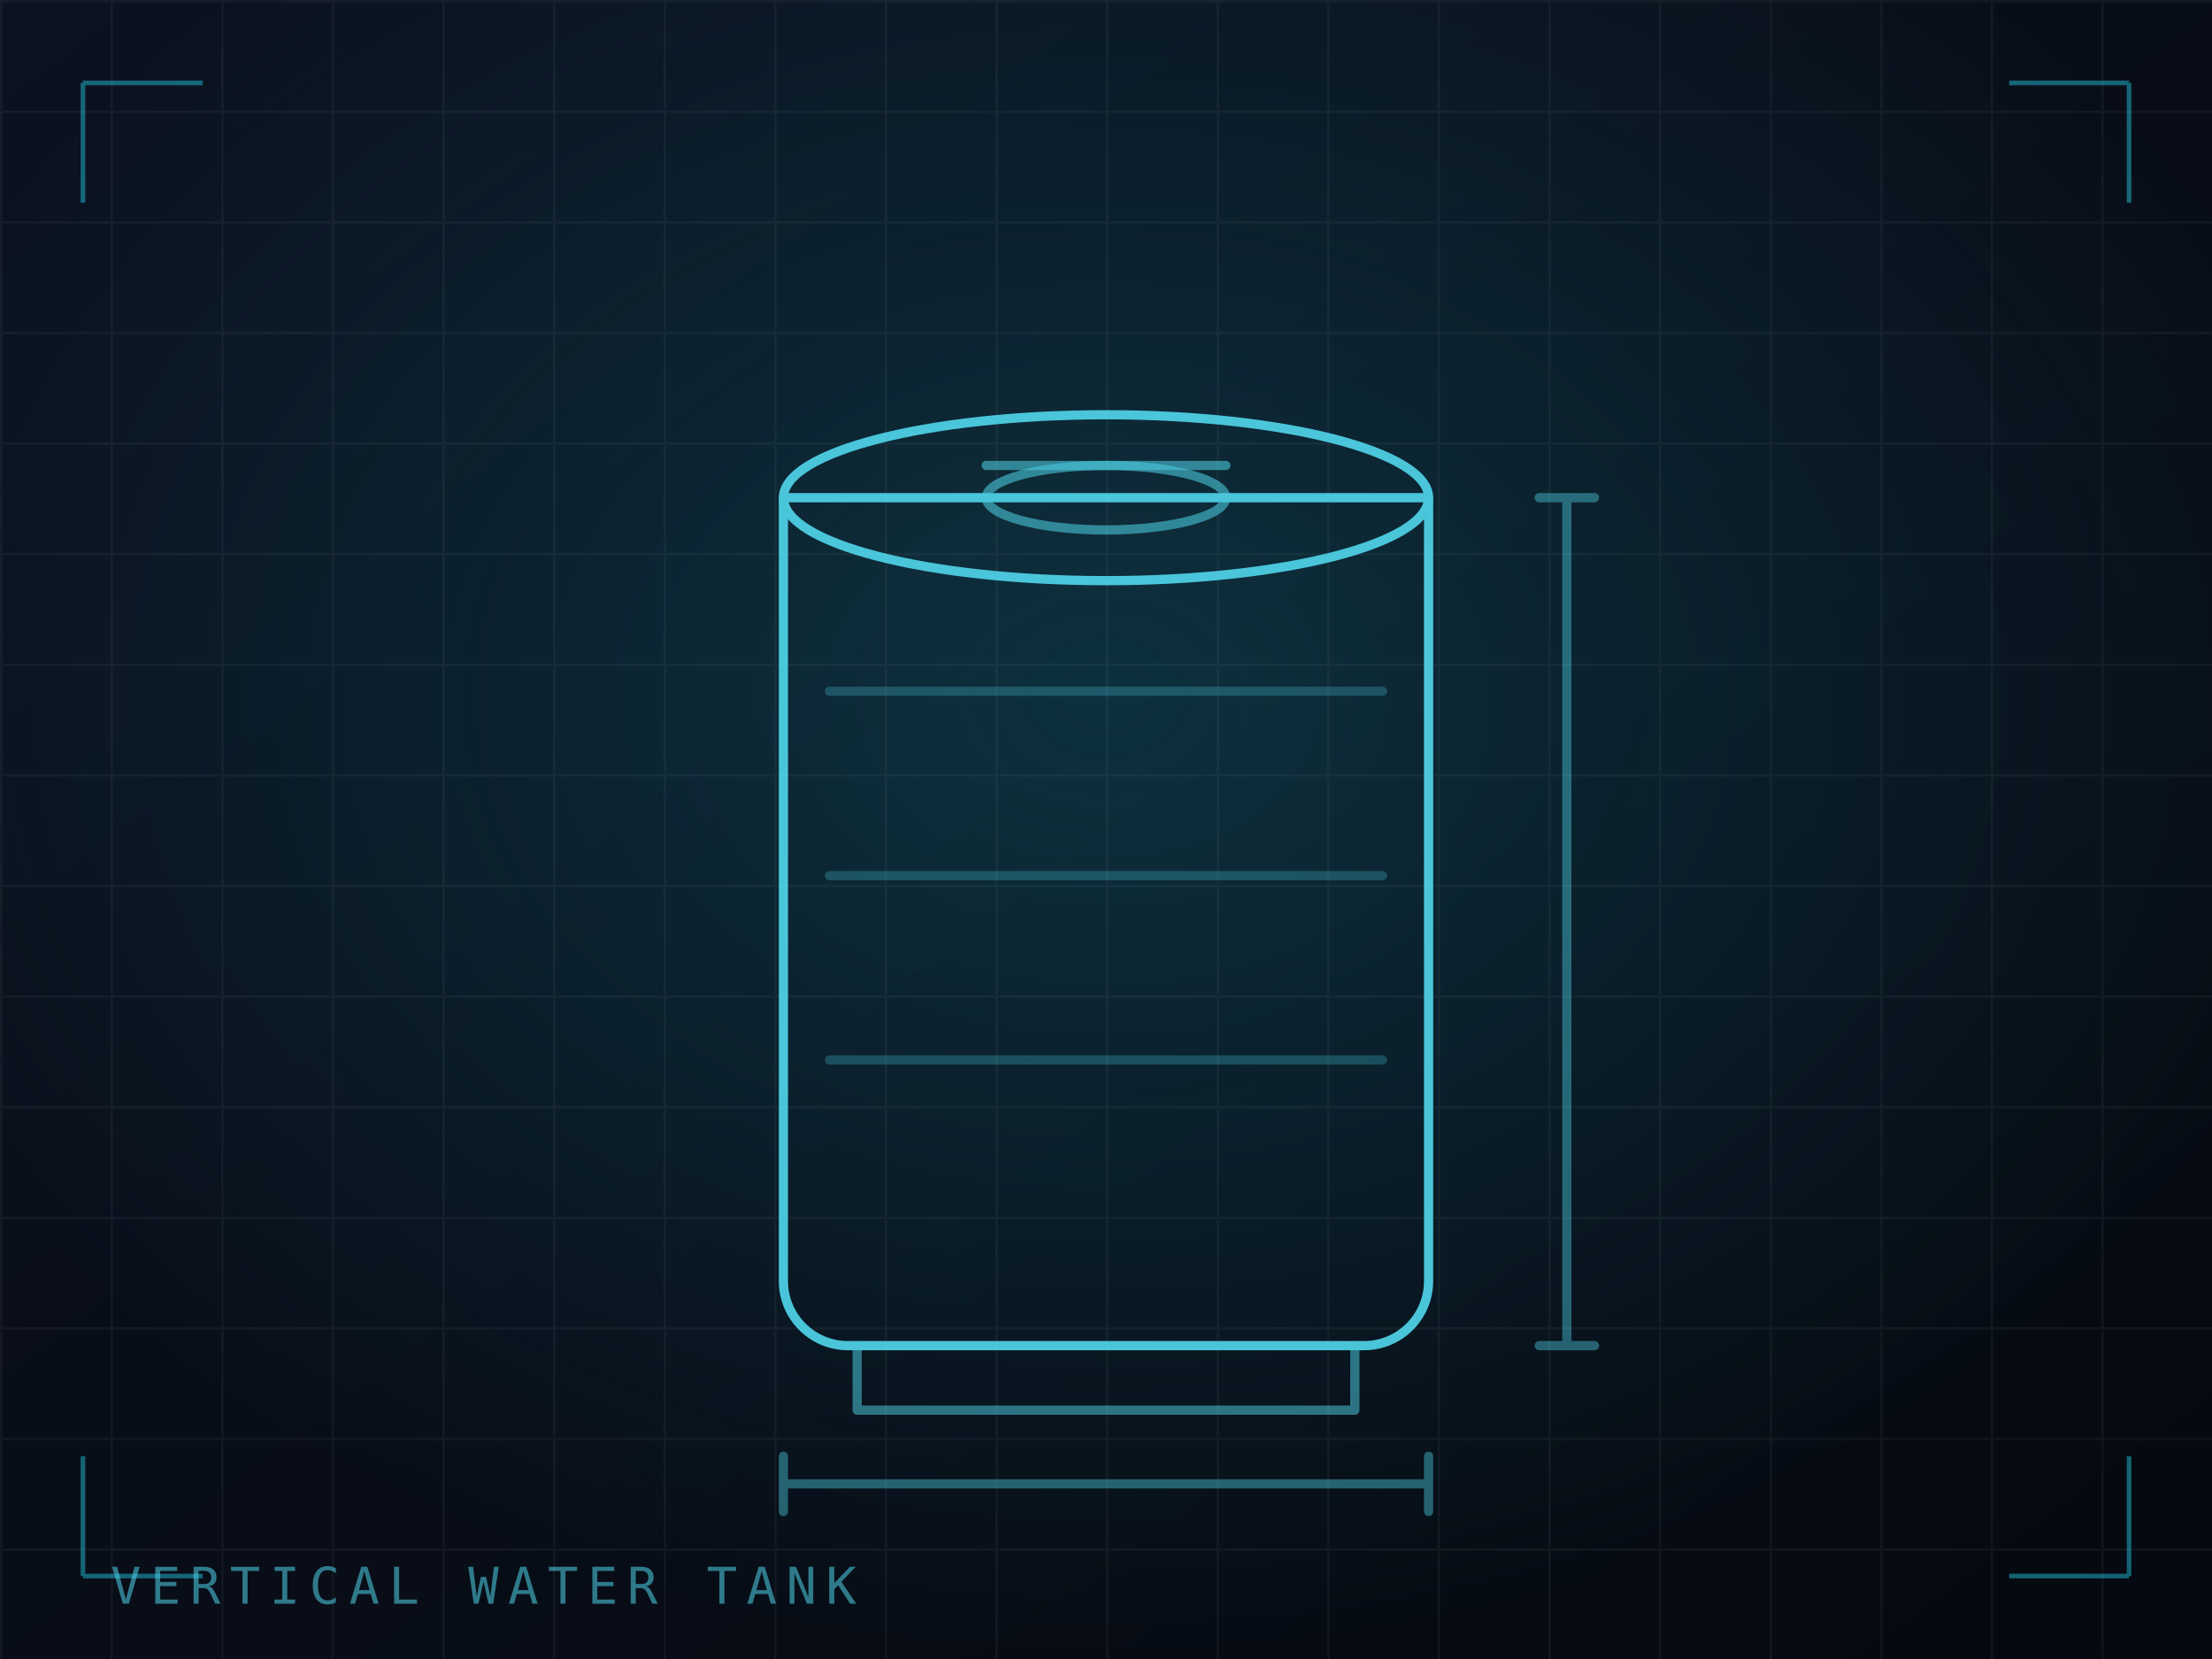
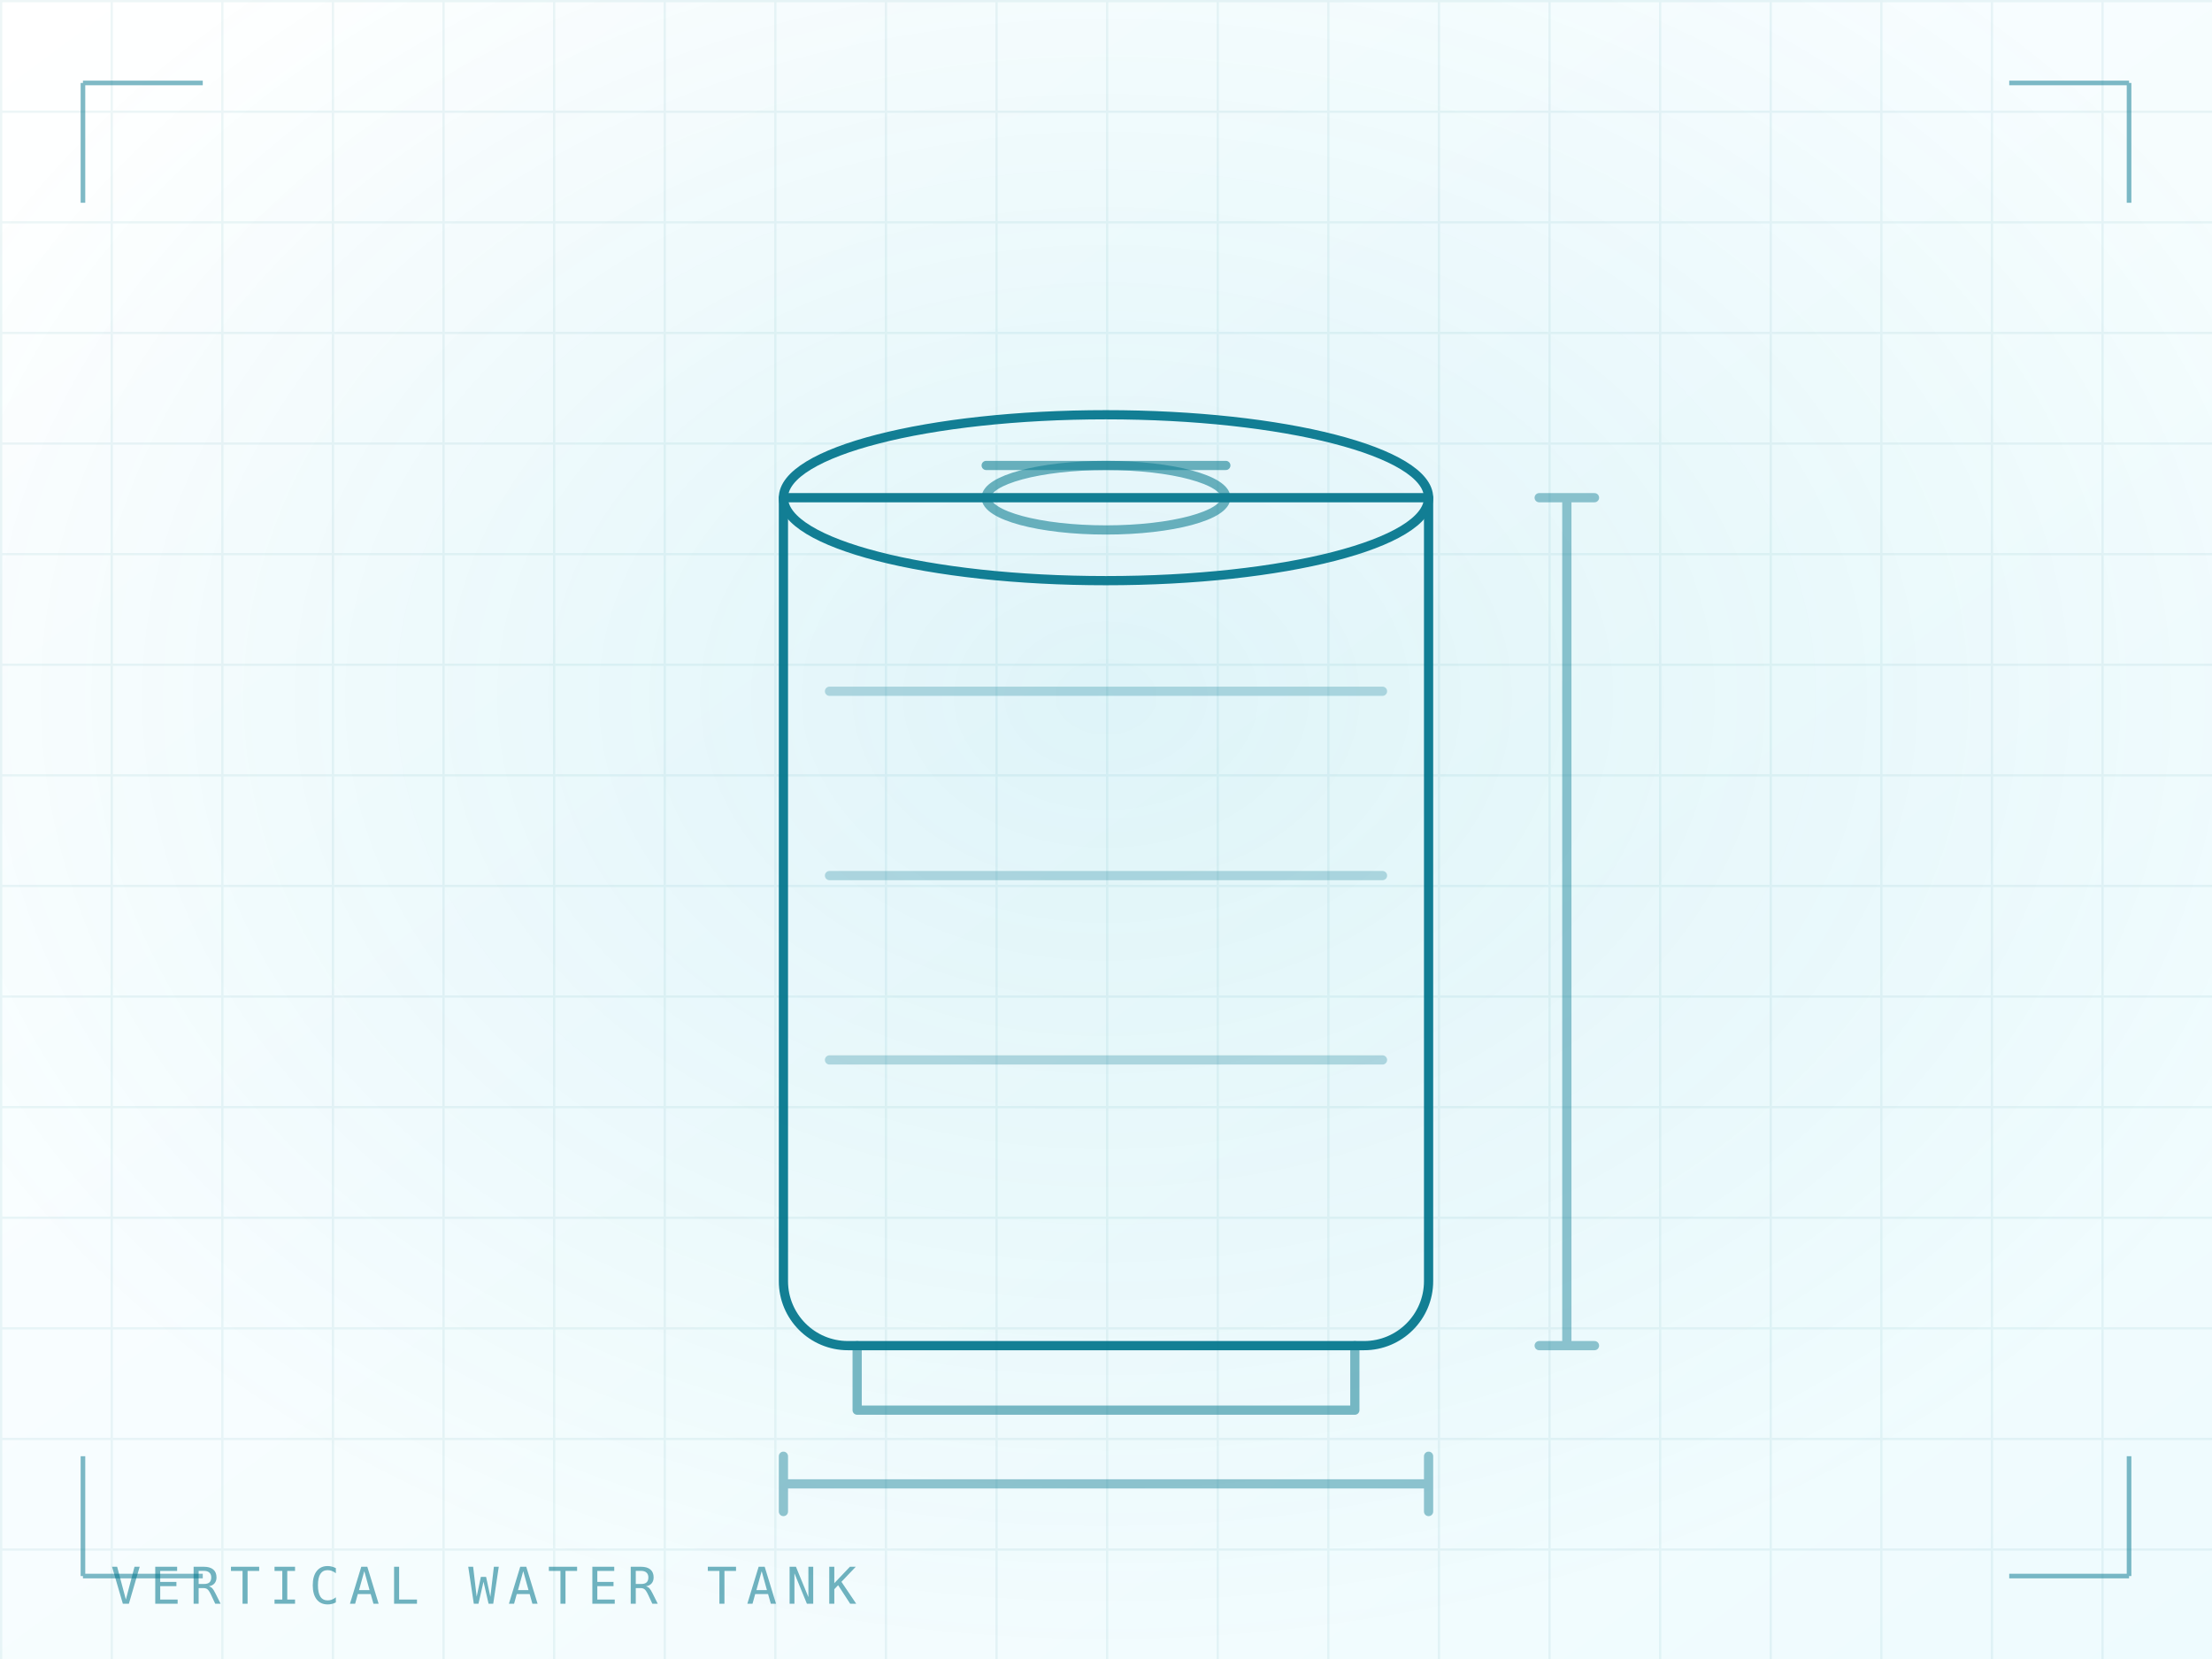
<svg xmlns="http://www.w3.org/2000/svg" viewBox="0 0 480 360" width="480" height="360" role="img" aria-label="VERTICAL WATER TANK">
  <defs>
    <linearGradient id="bg-g9" x1="0" y1="0" x2="1" y2="1">
-       <stop offset="0" stop-color="#0b1220" />
-       <stop offset="1" stop-color="#050910" />
+       <stop offset="0" stop-color="#ffffff" />
+       <stop offset="1" stop-color="#eefbfe" />
    </linearGradient>
    <radialGradient id="glow-g9" cx="50%" cy="42%" r="58%">
-       <stop offset="0" stop-color="#22bcd6" stop-opacity=".2" />
-       <stop offset="1" stop-color="#22bcd6" stop-opacity="0" />
+       <stop offset="0" stop-color="#00a6c0" stop-opacity=".10" />
+       <stop offset="1" stop-color="#00a6c0" stop-opacity="0" />
    </radialGradient>
    <pattern id="grid-g9" width="24" height="24" patternUnits="userSpaceOnUse">
-       <path d="M24 0H0v24" fill="none" stroke="#ffffff" stroke-opacity=".045" stroke-width="1" />
+       <path d="M24 0H0v24" fill="none" stroke="#00748b" stroke-opacity=".07" stroke-width="1" />
    </pattern>
  </defs>
  <rect width="480" height="360" fill="url(#bg-g9)" />
  <rect width="480" height="360" fill="url(#grid-g9)" />
  <rect width="480" height="360" fill="url(#glow-g9)" />
-   <g fill="none" stroke="#4fd3e8" stroke-width="2" stroke-linecap="round" stroke-linejoin="round" opacity=".92">
+   <g fill="none" stroke="#00748b" stroke-width="2" stroke-linecap="round" stroke-linejoin="round" opacity=".92">
    <path d="M170 108h140v170a14 14 0 0 1-14 14H184a14 14 0 0 1-14-14z" />
    <ellipse cx="240" cy="108" rx="70" ry="18" />
    <ellipse cx="240" cy="108" rx="26" ry="7" opacity=".6" />
    <path d="M214 101h52" opacity=".6" />
    <path d="M180 150h120M180 190h120M180 230h120" opacity=".28" />
    <path d="M186 292v14h108v-14" opacity=".55" />
    <path d="M340 108v184M334 108h12M334 292h12" opacity=".45" />
    <path d="M170 322h140M170 316v12M310 316v12" opacity=".45" />
  </g>
-   <g fill="none" stroke="#22bcd6" stroke-width="1" opacity=".5">
+   <g fill="none" stroke="#00748b" stroke-width="1" opacity=".5">
    <path d="M18 18h26M18 18v26M462 18h-26M462 18v26M18 342h26M18 342v-26M462 342h-26M462 342v-26" />
  </g>
-   <text x="24" y="348" fill="#4fd3e8" fill-opacity=".55" font-family="ui-monospace, monospace" font-size="11" letter-spacing="2">VERTICAL WATER TANK</text>
+   <text x="24" y="348" fill="#00748b" fill-opacity=".55" font-family="ui-monospace, monospace" font-size="11" letter-spacing="2">VERTICAL WATER TANK</text>
</svg>
